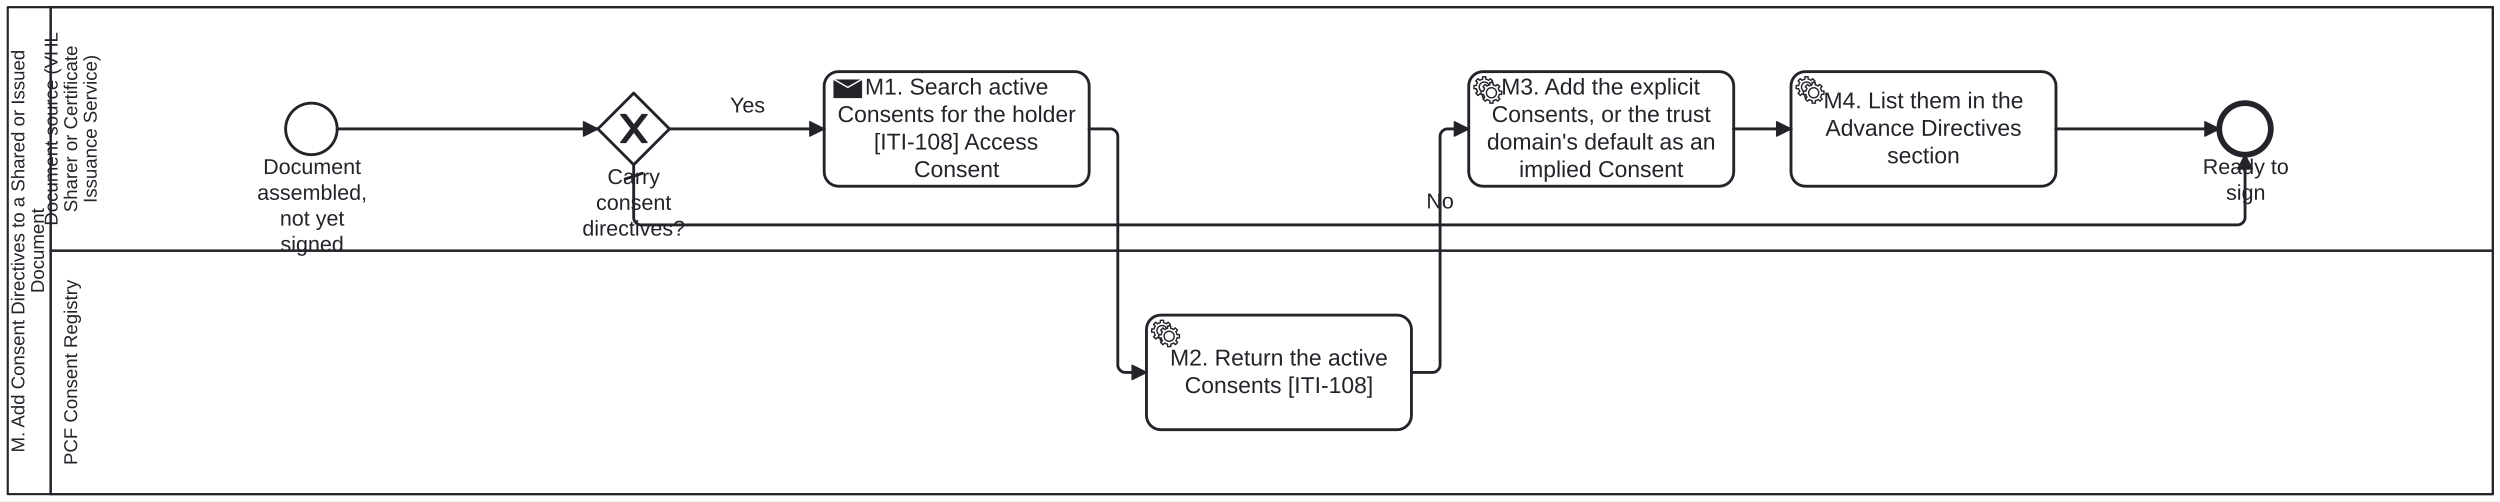
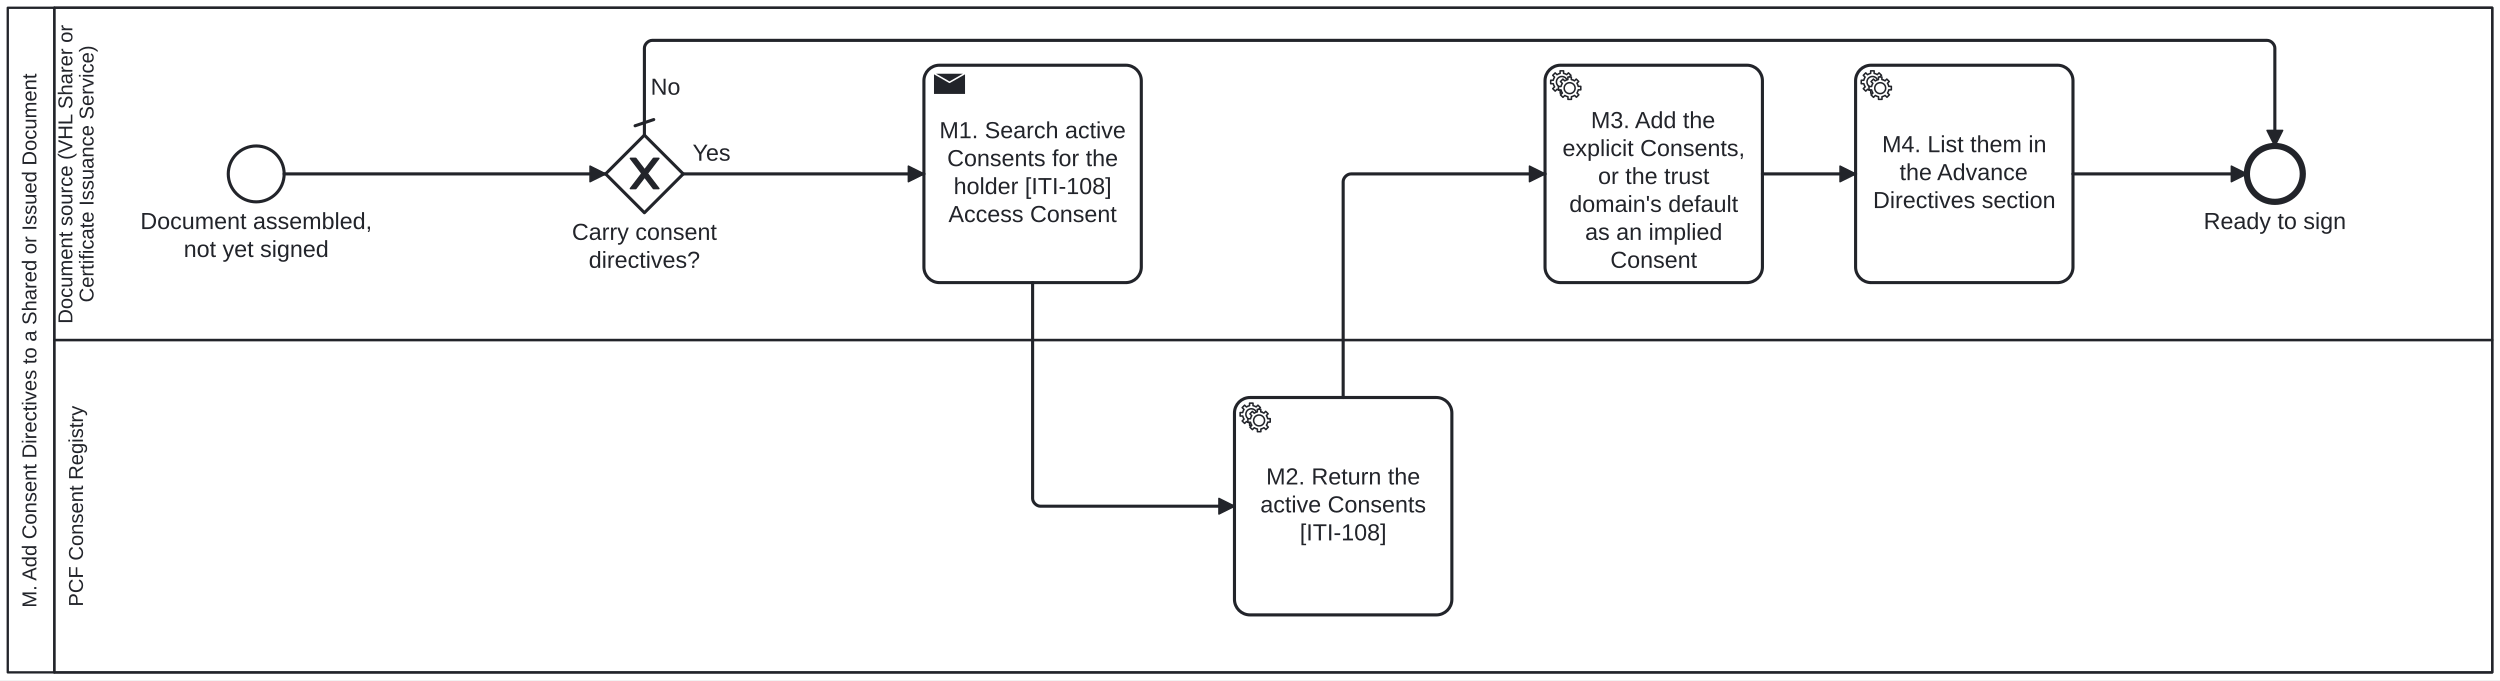
- <svg xmlns="http://www.w3.org/2000/svg" width="100%" style="max-width:100%;height:auto" viewBox="114.588 55 1745.412 350" version="1.1">
-   <rect x="114.588" y="55" width="1745.412" height="350" fill="#ffffff" />
+ <svg xmlns="http://www.w3.org/2000/svg" width="100%" style="max-width:100%;height:auto" viewBox="115 55 1610 438" version="1.1">
+   <rect x="115" y="55" width="1610" height="438" fill="#ffffff" />
  <g class="djs-group">
    <g class="djs-element djs-shape" data-element-id="PHW.M.Participant" style="display: block;" transform="matrix(1 0 0 1 120 60)">
      <g class="djs-visual">
-         <rect x="0" y="0" width="1735" height="340" rx="0" ry="0" style="stroke-linecap: round; stroke-linejoin: round; stroke: rgb(34, 36, 42); stroke-width: 1.5px; fill: white; fill-opacity: 0.95;" />
-         <path style="fill: none; stroke-linecap: round; stroke-linejoin: round; stroke: rgb(34, 36, 42); stroke-width: 1.5px;" d="M30,0L30,340" />
-         <text lineHeight="1.05" class="djs-label" transform="matrix(-1.83697e-16 -1 1 -1.83697e-16 0 340)" style="font-family: Arial, sans-serif; font-size: 13px; font-weight: normal; fill: rgb(34, 36, 42);">
-           <tspan x="29.098" y="11.588">M. Add Consent Directives to a Shared or Issued </tspan>
-           <tspan x="140.375" y="25.238">Document</tspan>
+         <rect x="0" y="0" width="1600" height="428" rx="0" ry="0" style="stroke-linecap: round; stroke-linejoin: round; stroke: rgb(34, 36, 42); stroke-width: 1.5px; fill: white; fill-opacity: 0.95;" />
+         <path style="fill: none; stroke-linecap: round; stroke-linejoin: round; stroke: rgb(34, 36, 42); stroke-width: 1.5px;" d="M30,0L30,428" />
+         <text lineHeight="1.05" class="djs-label" transform="matrix(-1.83697e-16 -1 1 -1.83697e-16 0 428)" style="font-family: Arial, sans-serif; font-size: 13px; font-weight: normal; fill: rgb(34, 36, 42);">
+           <tspan x="41.667" y="18.413">M. Add Consent Directives to a Shared or Issued Document</tspan>
        </text>
      </g>
-       <rect class="djs-hit djs-hit-all" x="0" y="0" width="1735" height="340" style="fill: none; stroke-opacity: 0; stroke: white; stroke-width: 15px;" />
+       <rect class="djs-hit djs-hit-all" x="0" y="0" width="1600" height="428" style="fill: none; stroke-opacity: 0; stroke: white; stroke-width: 15px;" />
    </g>
    <g class="djs-children">
      <g class="djs-group">
-         <g class="djs-element djs-shape" data-element-id="PHW.Lane.ConsentRegistry" style="display: block;" transform="matrix(1 0 0 1 150 230)">
-           <g class="djs-visual">
-             <rect x="0" y="0" width="1705" height="170" rx="0" ry="0" style="stroke-linecap: round; stroke-linejoin: round; stroke: rgb(34, 36, 42); stroke-width: 1.5px; fill: white; fill-opacity: 0.25;" />
-             <text lineHeight="1.05" class="djs-label" transform="matrix(-1.83697e-16 -1 1 -1.83697e-16 0 170)" style="font-family: Arial, sans-serif; font-size: 13px; font-weight: normal; fill: rgb(34, 36, 42);">
-               <tspan x="20.34" y="18.413">PCF Consent Registry</tspan>
-             </text>
-           </g>
-           <rect class="djs-hit djs-hit-all" x="0" y="0" width="1705" height="170" style="fill: none; stroke-opacity: 0; stroke: white; stroke-width: 15px;" />
+         <g class="djs-element djs-shape" data-element-id="PHW.Lane.ConsentRegistry" style="display: block;" transform="matrix(1 0 0 1 150 274)">
+           <g class="djs-visual">
+             <rect x="0" y="0" width="1570" height="214" rx="0" ry="0" style="stroke-linecap: round; stroke-linejoin: round; stroke: rgb(34, 36, 42); stroke-width: 1.5px; fill: white; fill-opacity: 0.25;" />
+             <text lineHeight="1.05" class="djs-label" transform="matrix(-1.83697e-16 -1 1 -1.83697e-16 0 214)" style="font-family: Arial, sans-serif; font-size: 13px; font-weight: normal; fill: rgb(34, 36, 42);">
+               <tspan x="42.34" y="18.413">PCF Consent Registry</tspan>
+             </text>
+           </g>
+           <rect class="djs-hit djs-hit-all" x="0" y="0" width="1570" height="214" style="fill: none; stroke-opacity: 0; stroke: white; stroke-width: 15px;" />
        </g>
      </g>
      <g class="djs-group">
        <g class="djs-element djs-shape" data-element-id="PHW.Lane.DocumentSource" style="display: block;" transform="matrix(1 0 0 1 150 60)">
          <g class="djs-visual">
-             <rect x="0" y="0" width="1705" height="170" rx="0" ry="0" style="stroke-linecap: round; stroke-linejoin: round; stroke: rgb(34, 36, 42); stroke-width: 1.5px; fill: white; fill-opacity: 0.25;" />
-             <text lineHeight="1.05" class="djs-label" transform="matrix(-1.83697e-16 -1 1 -1.83697e-16 0 170)" style="font-family: Arial, sans-serif; font-size: 13px; font-weight: normal; fill: rgb(34, 36, 42);">
-               <tspan x="17.445" y="4.762">Document source (VHL </tspan>
-               <tspan x="26.84" y="18.413">Sharer or Certificate </tspan>
-               <tspan x="33.34" y="32.062">Issuance Service)</tspan>
-             </text>
-           </g>
-           <rect class="djs-hit djs-hit-all" x="0" y="0" width="1705" height="170" style="fill: none; stroke-opacity: 0; stroke: white; stroke-width: 15px;" />
-         </g>
-       </g>
-       <g class="djs-group">
-         <g class="djs-element djs-shape" data-element-id="PHW.M.Start" style="display: block;" transform="matrix(1 0 0 1 314 127)">
+             <rect x="0" y="0" width="1570" height="214" rx="0" ry="0" style="stroke-linecap: round; stroke-linejoin: round; stroke: rgb(34, 36, 42); stroke-width: 1.5px; fill: white; fill-opacity: 0.25;" />
+             <text lineHeight="1.05" class="djs-label" transform="matrix(-1.83697e-16 -1 1 -1.83697e-16 0 214)" style="font-family: Arial, sans-serif; font-size: 13px; font-weight: normal; fill: rgb(34, 36, 42);">
+               <tspan x="10.544" y="11.588">Document source (VHL Sharer or</tspan>
+               <tspan x="24.274" y="25.238">Certificate Issuance Service)</tspan>
+             </text>
+           </g>
+           <rect class="djs-hit djs-hit-all" x="0" y="0" width="1570" height="214" style="fill: none; stroke-opacity: 0; stroke: white; stroke-width: 15px;" />
+         </g>
+       </g>
+       <g class="djs-group">
+         <g class="djs-element djs-shape" data-element-id="PHW.M.Start" style="display: block;" transform="matrix(1 0 0 1 262 149)">
          <g class="djs-visual">
            <circle cx="18" cy="18" r="18" style="stroke-linecap: round; stroke-linejoin: round; stroke: rgb(34, 36, 42); stroke-width: 2px; fill: white; fill-opacity: 0.95;" />
          </g>
          <rect class="djs-hit djs-hit-all" x="0" y="0" width="36" height="36" style="fill: none; stroke-opacity: 0; stroke: white; stroke-width: 15px;" />
        </g>
      </g>
      <g class="djs-group">
-         <g class="djs-element djs-shape" data-element-id="PHW.M.Start_label" style="display: block;" transform="matrix(1 0 0 1 294 163)">
-           <g class="djs-visual">
-             <text lineHeight="1.2" class="djs-label" style="font-family: Arial, sans-serif; font-size: 15px; font-weight: normal; fill: rgb(34, 36, 42);">
-               <tspan x="4.318" y="13.5">Document </tspan>
-               <tspan x="0.147" y="31.5">assembled, </tspan>
-               <tspan x="15.985" y="49.5">not yet </tspan>
-               <tspan x="16.399" y="67.5">signed</tspan>
-             </text>
-           </g>
-           <rect class="djs-hit djs-hit-all" x="0" y="0" width="77" height="72" style="fill: none; stroke-opacity: 0; stroke: white; stroke-width: 15px;" />
-         </g>
-       </g>
-       <g class="djs-group">
-         <g class="djs-element djs-shape" data-element-id="PHW.M.Gateway1" style="display: block;" transform="matrix(1 0 0 1 532 120)">
+         <g class="djs-element djs-shape" data-element-id="PHW.M.Start_label" style="display: block;" transform="matrix(1 0 0 1 185.375 189)">
+           <g class="djs-visual">
+             <text lineHeight="1.2" class="djs-label" style="font-family: Arial, sans-serif; font-size: 15px; font-weight: normal; fill: rgb(34, 36, 42);">
+               <tspan x="20.006" y="13.5">Document assembled,</tspan>
+               <tspan x="47.926" y="31.5">not yet signed</tspan>
+             </text>
+           </g>
+           <rect class="djs-hit djs-hit-all" x="0" y="0" width="189.25" height="36" style="fill: none; stroke-opacity: 0; stroke: white; stroke-width: 15px;" />
+         </g>
+       </g>
+       <g class="djs-group">
+         <g class="djs-element djs-shape" data-element-id="PHW.M.Gateway1" style="display: block;" transform="matrix(1 0 0 1 505 142)">
          <g class="djs-visual">
            <polygon points="25,0 50,25 25,50 0,25" style="stroke-linecap: round; stroke-linejoin: round; stroke: rgb(34, 36, 42); stroke-width: 2px; fill: white; fill-opacity: 0.95;" />
            <path d="m 16,15 7.429,9.714 -7.429,9.714 3.429,0 5.714,-7.464 5.714,7.464 3.429,0 -7.429,-9.714 7.429,-9.714 -3.429,0 -5.714,7.464 -5.714,-7.464 -3.429,0 z" style="fill: rgb(34, 36, 42); stroke-linecap: round; stroke-linejoin: round; stroke: rgb(34, 36, 42); stroke-width: 1px;" />
          </g>
          <rect class="djs-hit djs-hit-all" x="0" y="0" width="50" height="50" style="fill: none; stroke-opacity: 0; stroke: white; stroke-width: 15px;" />
        </g>
      </g>
      <g class="djs-group">
-         <g class="djs-element djs-shape" data-element-id="PHW.M.Gateway1_label" style="display: block;" transform="matrix(1 0 0 1 521 170)">
-           <g class="djs-visual">
-             <text lineHeight="1.2" class="djs-label" style="font-family: Arial, sans-serif; font-size: 15px; font-weight: normal; fill: rgb(34, 36, 42);">
-               <tspan x="17.667" y="13.5">Carry </tspan>
-               <tspan x="9.732" y="31.5">consent </tspan>
-               <tspan x="0.152" y="49.5">directives?</tspan>
-             </text>
-           </g>
-           <rect class="djs-hit djs-hit-all" x="0" y="0" width="72" height="54" style="fill: none; stroke-opacity: 0; stroke: white; stroke-width: 15px;" />
-         </g>
-       </g>
-       <g class="djs-group">
-         <g class="djs-element djs-shape" data-element-id="PHW.M.1" style="display: block;" transform="matrix(1 0 0 1 690 105)">
-           <g class="djs-visual">
-             <rect x="0" y="0" width="185" height="80" rx="10" ry="10" style="stroke-linecap: round; stroke-linejoin: round; stroke: rgb(34, 36, 42); stroke-width: 2px; fill: white; fill-opacity: 0.95;" />
-             <text lineHeight="1.2" class="djs-label" style="font-family: Arial, sans-serif; font-size: 16px; font-weight: normal; fill: rgb(34, 36, 42);">
-               <tspan x="28.473" y="16">M1. Search active </tspan>
-               <tspan x="9.34" y="35.2">Consents for the holder</tspan>
-               <tspan x="34.703" y="54.4">[ITI-108] Access </tspan>
-               <tspan x="62.703" y="73.6">Consent</tspan>
+         <g class="djs-element djs-shape" data-element-id="PHW.M.Gateway1_label" style="display: block;" transform="matrix(1 0 0 1 463.3125 196)">
+           <g class="djs-visual">
+             <text lineHeight="1.2" class="djs-label" style="font-family: Arial, sans-serif; font-size: 15px; font-weight: normal; fill: rgb(34, 36, 42);">
+               <tspan x="20.003" y="13.5">Carry consent</tspan>
+               <tspan x="30.839" y="31.5">directives?</tspan>
+             </text>
+           </g>
+           <rect class="djs-hit djs-hit-all" x="0" y="0" width="133.375" height="36" style="fill: none; stroke-opacity: 0; stroke: white; stroke-width: 15px;" />
+         </g>
+       </g>
+       <g class="djs-group">
+         <g class="djs-element djs-shape" data-element-id="PHW.M.1" style="display: block;" transform="matrix(1 0 0 1 710 97)">
+           <g class="djs-visual">
+             <rect x="0" y="0" width="140" height="140" rx="10" ry="10" style="stroke-linecap: round; stroke-linejoin: round; stroke: rgb(34, 36, 42); stroke-width: 2px; fill: white; fill-opacity: 0.95;" />
+             <text lineHeight="1.2" class="djs-label" transform="translate(0 33.5)" style="font-family: Arial, sans-serif; font-size: 15px; font-weight: normal; fill: rgb(34, 36, 42);">
+               <tspan x="9.974" y="13.5">M1. Search active</tspan>
+               <tspan x="14.969" y="31.5">Consents for the</tspan>
+               <tspan x="19.141" y="49.5">holder [ITI-108]</tspan>
+               <tspan x="15.808" y="67.5">Access Consent</tspan>
            </text>
            <path d="m 5.985,4.998 l 0,14 l 21,0 l 0,-14 z l 10.5,6 l 10.5,-6" style="fill: rgb(34, 36, 42); stroke-linecap: round; stroke-linejoin: round; stroke: white; stroke-width: 1px;" />
          </g>
-           <rect class="djs-hit djs-hit-all" x="0" y="0" width="185" height="80" style="fill: none; stroke-opacity: 0; stroke: white; stroke-width: 15px;" />
-         </g>
-       </g>
-       <g class="djs-group">
-         <g class="djs-element djs-shape" data-element-id="PHW.M.2" style="display: block;" transform="matrix(1 0 0 1 915 275)">
-           <g class="djs-visual">
-             <rect x="0" y="0" width="185" height="80" rx="10" ry="10" style="stroke-linecap: round; stroke-linejoin: round; stroke: rgb(34, 36, 42); stroke-width: 2px; fill: white; fill-opacity: 0.95;" />
-             <text lineHeight="1.2" class="djs-label" style="font-family: Arial, sans-serif; font-size: 16px; font-weight: normal; fill: rgb(34, 36, 42);">
-               <tspan x="16.465" y="35.2">M2. Return the active </tspan>
-               <tspan x="26.691" y="54.4">Consents [ITI-108]</tspan>
+           <rect class="djs-hit djs-hit-all" x="0" y="0" width="140" height="140" style="fill: none; stroke-opacity: 0; stroke: white; stroke-width: 15px;" />
+         </g>
+       </g>
+       <g class="djs-group">
+         <g class="djs-element djs-shape" data-element-id="PHW.M.2" style="display: block;" transform="matrix(1 0 0 1 910 311)">
+           <g class="djs-visual">
+             <rect x="0" y="0" width="140" height="140" rx="10" ry="10" style="stroke-linecap: round; stroke-linejoin: round; stroke: rgb(34, 36, 42); stroke-width: 2px; fill: white; fill-opacity: 0.95;" />
+             <text lineHeight="1.2" class="djs-label" transform="translate(0 42.5)" style="font-family: Arial, sans-serif; font-size: 15px; font-weight: normal; fill: rgb(34, 36, 42);">
+               <tspan x="20.393" y="13.5">M2. Return the</tspan>
+               <tspan x="16.639" y="31.5">active Consents</tspan>
+               <tspan x="42.073" y="49.5">[ITI-108]</tspan>
            </text>
            <circle cx="5" cy="5" r="5" transform="translate(6, 6)" style="stroke-linecap: round; stroke-linejoin: round; stroke: none; stroke-width: 2px; fill: white;" />
            <path d="m 12,18 v -1.713 c 0.352,-0.07 0.704,-0.178 1.048,-0.321 0.344,-0.145 0.666,-0.321 0.966,-0.521 l 1.194,1.18 1.567,-1.577 -1.195,-1.18 c 0.403,-0.614 0.683,-1.299 0.825,-2.018 l 1.622,-0.01 v -2.22 l -1.637,0.01 c -0.073,-0.352 -0.178,-0.7 -0.324,-1.044 -0.145,-0.344 -0.321,-0.664 -0.523,-0.962 l 1.131,-1.136 -1.583,-1.563 -1.13,1.136 c -0.614,-0.401 -1.303,-0.681 -2.023,-0.822 l 0.009,-1.619 h -2.241 l 0.004,1.631 c -0.354,0.074 -0.705,0.18 -1.05,0.324 -0.344,0.144 -0.665,0.321 -0.964,0.52 l -1.17,-1.158 -1.567,1.579 1.168,1.157 c -0.403,0.613 -0.683,1.298 -0.825,2.017 l -1.659,0.003 v 2.222 l 1.672,-0.006 c 0.073,0.351 0.18,0.702 0.324,1.045 0.145,0.344 0.321,0.664 0.523,0.961 l -1.199,1.197 1.584,1.56 1.196,-1.193 c 0.614,0.403 1.303,0.682 2.023,0.823 l 7.19e-4,1.699 h 2.227 z m 0.221,-3.996 c -1.789,0.75 -3.858,-0.093 -4.61,-1.874 -0.752,-1.783 0.091,-3.846 1.88,-4.596 1.788,-0.749 3.857,0.093 4.609,1.874 0.752,1.782 -0.091,3.846 -1.88,4.596 z" style="fill: white; stroke-linecap: round; stroke-linejoin: round; stroke: rgb(34, 36, 42); stroke-width: 1px;" />
            <circle cx="5" cy="5" r="5" transform="translate(11, 10)" style="stroke-linecap: round; stroke-linejoin: round; stroke: none; stroke-width: 2px; fill: white;" />
            <path d="m 17,22 v -1.713 c 0.352,-0.07 0.704,-0.178 1.048,-0.321 0.344,-0.145 0.666,-0.321 0.966,-0.521 l 1.194,1.18 1.567,-1.577 -1.195,-1.18 c 0.403,-0.614 0.683,-1.299 0.825,-2.018 l 1.622,-0.01 v -2.22 l -1.637,0.01 c -0.073,-0.352 -0.178,-0.7 -0.324,-1.044 -0.145,-0.344 -0.321,-0.664 -0.523,-0.962 l 1.131,-1.136 -1.583,-1.563 -1.13,1.136 c -0.614,-0.401 -1.303,-0.681 -2.023,-0.822 l 0.009,-1.619 h -2.241 l 0.004,1.631 c -0.354,0.074 -0.705,0.18 -1.05,0.324 -0.344,0.144 -0.665,0.321 -0.964,0.52 l -1.17,-1.158 -1.567,1.579 1.168,1.157 c -0.403,0.613 -0.683,1.298 -0.825,2.017 l -1.659,0.003 v 2.222 l 1.672,-0.006 c 0.073,0.351 0.18,0.702 0.324,1.045 0.145,0.344 0.321,0.664 0.523,0.961 l -1.199,1.197 1.584,1.56 1.196,-1.193 c 0.614,0.403 1.303,0.682 2.023,0.823 l 7.19e-4,1.699 h 2.227 z m 0.221,-3.996 c -1.789,0.75 -3.858,-0.093 -4.61,-1.874 -0.752,-1.783 0.091,-3.846 1.88,-4.596 1.788,-0.749 3.857,0.093 4.609,1.874 0.752,1.782 -0.091,3.846 -1.88,4.596 z" style="fill: white; stroke-linecap: round; stroke-linejoin: round; stroke: rgb(34, 36, 42); stroke-width: 1px;" />
          </g>
-           <rect class="djs-hit djs-hit-all" x="0" y="0" width="185" height="80" style="fill: none; stroke-opacity: 0; stroke: white; stroke-width: 15px;" />
-         </g>
-       </g>
-       <g class="djs-group">
-         <g class="djs-element djs-shape" data-element-id="PHW.M.3" style="display: block;" transform="matrix(1 0 0 1 1140 105)">
-           <g class="djs-visual">
-             <rect x="0" y="0" width="185" height="80" rx="10" ry="10" style="stroke-linecap: round; stroke-linejoin: round; stroke: rgb(34, 36, 42); stroke-width: 2px; fill: white; fill-opacity: 0.95;" />
-             <text lineHeight="1.2" class="djs-label" style="font-family: Arial, sans-serif; font-size: 16px; font-weight: normal; fill: rgb(34, 36, 42);">
-               <tspan x="22.688" y="16">M3. Add the explicit </tspan>
-               <tspan x="16.02" y="35.2">Consents, or the trust </tspan>
-               <tspan x="12.699" y="54.4">domain's default as an </tspan>
-               <tspan x="35.137" y="73.6">implied Consent</tspan>
+           <rect class="djs-hit djs-hit-all" x="0" y="0" width="140" height="140" style="fill: none; stroke-opacity: 0; stroke: white; stroke-width: 15px;" />
+         </g>
+       </g>
+       <g class="djs-group">
+         <g class="djs-element djs-shape" data-element-id="PHW.M.3" style="display: block;" transform="matrix(1 0 0 1 1110 97)">
+           <g class="djs-visual">
+             <rect x="0" y="0" width="140" height="140" rx="10" ry="10" style="stroke-linecap: round; stroke-linejoin: round; stroke: rgb(34, 36, 42); stroke-width: 2px; fill: white; fill-opacity: 0.95;" />
+             <text lineHeight="1.2" class="djs-label" transform="translate(0 27)" style="font-family: Arial, sans-serif; font-size: 15px; font-weight: normal; fill: rgb(34, 36, 42);">
+               <tspan x="29.559" y="13.5">M3. Add the</tspan>
+               <tspan x="11.223" y="31.5">explicit Consents,</tspan>
+               <tspan x="34.152" y="49.5">or the trust</tspan>
+               <tspan x="15.618" y="67.5">domain's default</tspan>
+               <tspan x="25.809" y="85.5">as an implied</tspan>
+               <tspan x="42.065" y="103.5">Consent</tspan>
            </text>
            <circle cx="5" cy="5" r="5" transform="translate(6, 6)" style="stroke-linecap: round; stroke-linejoin: round; stroke: none; stroke-width: 2px; fill: white;" />
            <path d="m 12,18 v -1.713 c 0.352,-0.07 0.704,-0.178 1.048,-0.321 0.344,-0.145 0.666,-0.321 0.966,-0.521 l 1.194,1.18 1.567,-1.577 -1.195,-1.18 c 0.403,-0.614 0.683,-1.299 0.825,-2.018 l 1.622,-0.01 v -2.22 l -1.637,0.01 c -0.073,-0.352 -0.178,-0.7 -0.324,-1.044 -0.145,-0.344 -0.321,-0.664 -0.523,-0.962 l 1.131,-1.136 -1.583,-1.563 -1.13,1.136 c -0.614,-0.401 -1.303,-0.681 -2.023,-0.822 l 0.009,-1.619 h -2.241 l 0.004,1.631 c -0.354,0.074 -0.705,0.18 -1.05,0.324 -0.344,0.144 -0.665,0.321 -0.964,0.52 l -1.17,-1.158 -1.567,1.579 1.168,1.157 c -0.403,0.613 -0.683,1.298 -0.825,2.017 l -1.659,0.003 v 2.222 l 1.672,-0.006 c 0.073,0.351 0.18,0.702 0.324,1.045 0.145,0.344 0.321,0.664 0.523,0.961 l -1.199,1.197 1.584,1.56 1.196,-1.193 c 0.614,0.403 1.303,0.682 2.023,0.823 l 7.19e-4,1.699 h 2.227 z m 0.221,-3.996 c -1.789,0.75 -3.858,-0.093 -4.61,-1.874 -0.752,-1.783 0.091,-3.846 1.88,-4.596 1.788,-0.749 3.857,0.093 4.609,1.874 0.752,1.782 -0.091,3.846 -1.88,4.596 z" style="fill: white; stroke-linecap: round; stroke-linejoin: round; stroke: rgb(34, 36, 42); stroke-width: 1px;" />
            <circle cx="5" cy="5" r="5" transform="translate(11, 10)" style="stroke-linecap: round; stroke-linejoin: round; stroke: none; stroke-width: 2px; fill: white;" />
            <path d="m 17,22 v -1.713 c 0.352,-0.07 0.704,-0.178 1.048,-0.321 0.344,-0.145 0.666,-0.321 0.966,-0.521 l 1.194,1.18 1.567,-1.577 -1.195,-1.18 c 0.403,-0.614 0.683,-1.299 0.825,-2.018 l 1.622,-0.01 v -2.22 l -1.637,0.01 c -0.073,-0.352 -0.178,-0.7 -0.324,-1.044 -0.145,-0.344 -0.321,-0.664 -0.523,-0.962 l 1.131,-1.136 -1.583,-1.563 -1.13,1.136 c -0.614,-0.401 -1.303,-0.681 -2.023,-0.822 l 0.009,-1.619 h -2.241 l 0.004,1.631 c -0.354,0.074 -0.705,0.18 -1.05,0.324 -0.344,0.144 -0.665,0.321 -0.964,0.52 l -1.17,-1.158 -1.567,1.579 1.168,1.157 c -0.403,0.613 -0.683,1.298 -0.825,2.017 l -1.659,0.003 v 2.222 l 1.672,-0.006 c 0.073,0.351 0.18,0.702 0.324,1.045 0.145,0.344 0.321,0.664 0.523,0.961 l -1.199,1.197 1.584,1.56 1.196,-1.193 c 0.614,0.403 1.303,0.682 2.023,0.823 l 7.19e-4,1.699 h 2.227 z m 0.221,-3.996 c -1.789,0.75 -3.858,-0.093 -4.61,-1.874 -0.752,-1.783 0.091,-3.846 1.88,-4.596 1.788,-0.749 3.857,0.093 4.609,1.874 0.752,1.782 -0.091,3.846 -1.88,4.596 z" style="fill: white; stroke-linecap: round; stroke-linejoin: round; stroke: rgb(34, 36, 42); stroke-width: 1px;" />
          </g>
-           <rect class="djs-hit djs-hit-all" x="0" y="0" width="185" height="80" style="fill: none; stroke-opacity: 0; stroke: white; stroke-width: 15px;" />
-         </g>
-       </g>
-       <g class="djs-group">
-         <g class="djs-element djs-shape" data-element-id="PHW.M.4" style="display: block;" transform="matrix(1 0 0 1 1365 105)">
-           <g class="djs-visual">
-             <rect x="0" y="0" width="185" height="80" rx="10" ry="10" style="stroke-linecap: round; stroke-linejoin: round; stroke: rgb(34, 36, 42); stroke-width: 2px; fill: white; fill-opacity: 0.95;" />
-             <text lineHeight="1.2" class="djs-label" style="font-family: Arial, sans-serif; font-size: 16px; font-weight: normal; fill: rgb(34, 36, 42);">
-               <tspan x="22.691" y="25.6">M4. List them in the </tspan>
-               <tspan x="24.027" y="44.8">Advance Directives </tspan>
-               <tspan x="67.152" y="64">section</tspan>
+           <rect class="djs-hit djs-hit-all" x="0" y="0" width="140" height="140" style="fill: none; stroke-opacity: 0; stroke: white; stroke-width: 15px;" />
+         </g>
+       </g>
+       <g class="djs-group">
+         <g class="djs-element djs-shape" data-element-id="PHW.M.4" style="display: block;" transform="matrix(1 0 0 1 1310 97)">
+           <g class="djs-visual">
+             <rect x="0" y="0" width="140" height="140" rx="10" ry="10" style="stroke-linecap: round; stroke-linejoin: round; stroke: rgb(34, 36, 42); stroke-width: 2px; fill: white; fill-opacity: 0.95;" />
+             <text lineHeight="1.2" class="djs-label" transform="translate(0 42.5)" style="font-family: Arial, sans-serif; font-size: 15px; font-weight: normal; fill: rgb(34, 36, 42);">
+               <tspan x="17.064" y="13.5">M4. List them in</tspan>
+               <tspan x="28.303" y="31.5">the Advance</tspan>
+               <tspan x="11.23" y="49.5">Directives section</tspan>
            </text>
            <circle cx="5" cy="5" r="5" transform="translate(6, 6)" style="stroke-linecap: round; stroke-linejoin: round; stroke: none; stroke-width: 2px; fill: white;" />
            <path d="m 12,18 v -1.713 c 0.352,-0.07 0.704,-0.178 1.048,-0.321 0.344,-0.145 0.666,-0.321 0.966,-0.521 l 1.194,1.18 1.567,-1.577 -1.195,-1.18 c 0.403,-0.614 0.683,-1.299 0.825,-2.018 l 1.622,-0.01 v -2.22 l -1.637,0.01 c -0.073,-0.352 -0.178,-0.7 -0.324,-1.044 -0.145,-0.344 -0.321,-0.664 -0.523,-0.962 l 1.131,-1.136 -1.583,-1.563 -1.13,1.136 c -0.614,-0.401 -1.303,-0.681 -2.023,-0.822 l 0.009,-1.619 h -2.241 l 0.004,1.631 c -0.354,0.074 -0.705,0.18 -1.05,0.324 -0.344,0.144 -0.665,0.321 -0.964,0.52 l -1.17,-1.158 -1.567,1.579 1.168,1.157 c -0.403,0.613 -0.683,1.298 -0.825,2.017 l -1.659,0.003 v 2.222 l 1.672,-0.006 c 0.073,0.351 0.18,0.702 0.324,1.045 0.145,0.344 0.321,0.664 0.523,0.961 l -1.199,1.197 1.584,1.56 1.196,-1.193 c 0.614,0.403 1.303,0.682 2.023,0.823 l 7.19e-4,1.699 h 2.227 z m 0.221,-3.996 c -1.789,0.75 -3.858,-0.093 -4.61,-1.874 -0.752,-1.783 0.091,-3.846 1.88,-4.596 1.788,-0.749 3.857,0.093 4.609,1.874 0.752,1.782 -0.091,3.846 -1.88,4.596 z" style="fill: white; stroke-linecap: round; stroke-linejoin: round; stroke: rgb(34, 36, 42); stroke-width: 1px;" />
            <circle cx="5" cy="5" r="5" transform="translate(11, 10)" style="stroke-linecap: round; stroke-linejoin: round; stroke: none; stroke-width: 2px; fill: white;" />
            <path d="m 17,22 v -1.713 c 0.352,-0.07 0.704,-0.178 1.048,-0.321 0.344,-0.145 0.666,-0.321 0.966,-0.521 l 1.194,1.18 1.567,-1.577 -1.195,-1.18 c 0.403,-0.614 0.683,-1.299 0.825,-2.018 l 1.622,-0.01 v -2.22 l -1.637,0.01 c -0.073,-0.352 -0.178,-0.7 -0.324,-1.044 -0.145,-0.344 -0.321,-0.664 -0.523,-0.962 l 1.131,-1.136 -1.583,-1.563 -1.13,1.136 c -0.614,-0.401 -1.303,-0.681 -2.023,-0.822 l 0.009,-1.619 h -2.241 l 0.004,1.631 c -0.354,0.074 -0.705,0.18 -1.05,0.324 -0.344,0.144 -0.665,0.321 -0.964,0.52 l -1.17,-1.158 -1.567,1.579 1.168,1.157 c -0.403,0.613 -0.683,1.298 -0.825,2.017 l -1.659,0.003 v 2.222 l 1.672,-0.006 c 0.073,0.351 0.18,0.702 0.324,1.045 0.145,0.344 0.321,0.664 0.523,0.961 l -1.199,1.197 1.584,1.56 1.196,-1.193 c 0.614,0.403 1.303,0.682 2.023,0.823 l 7.19e-4,1.699 h 2.227 z m 0.221,-3.996 c -1.789,0.75 -3.858,-0.093 -4.61,-1.874 -0.752,-1.783 0.091,-3.846 1.88,-4.596 1.788,-0.749 3.857,0.093 4.609,1.874 0.752,1.782 -0.091,3.846 -1.88,4.596 z" style="fill: white; stroke-linecap: round; stroke-linejoin: round; stroke: rgb(34, 36, 42); stroke-width: 1px;" />
          </g>
-           <rect class="djs-hit djs-hit-all" x="0" y="0" width="185" height="80" style="fill: none; stroke-opacity: 0; stroke: white; stroke-width: 15px;" />
-         </g>
-       </g>
-       <g class="djs-group">
-         <g class="djs-element djs-shape" data-element-id="PHW.M.End" style="display: block;" transform="matrix(1 0 0 1 1664 127)">
+           <rect class="djs-hit djs-hit-all" x="0" y="0" width="140" height="140" style="fill: none; stroke-opacity: 0; stroke: white; stroke-width: 15px;" />
+         </g>
+       </g>
+       <g class="djs-group">
+         <g class="djs-element djs-shape" data-element-id="PHW.M.End" style="display: block;" transform="matrix(1 0 0 1 1562 149)">
          <g class="djs-visual">
            <circle cx="18" cy="18" r="18" style="stroke-linecap: round; stroke-linejoin: round; stroke: rgb(34, 36, 42); stroke-width: 4px; fill: white; fill-opacity: 0.95;" />
          </g>
          <rect class="djs-hit djs-hit-all" x="0" y="0" width="36" height="36" style="fill: none; stroke-opacity: 0; stroke: white; stroke-width: 15px;" />
        </g>
      </g>
      <g class="djs-group">
-         <g class="djs-element djs-shape" data-element-id="PHW.M.End_label" style="display: block;" transform="matrix(1 0 0 1 1652 163)">
-           <g class="djs-visual">
-             <text lineHeight="1.2" class="djs-label" style="font-family: Arial, sans-serif; font-size: 15px; font-weight: normal; fill: rgb(34, 36, 42);">
-               <tspan x="0.482" y="13.5">Ready to</tspan>
-               <tspan x="16.741" y="31.5">sign</tspan>
-             </text>
-           </g>
-           <rect class="djs-hit djs-hit-all" x="0" y="0" width="61" height="36" style="fill: none; stroke-opacity: 0; stroke: white; stroke-width: 15px;" />
+         <g class="djs-element djs-shape" data-element-id="PHW.M.End_label" style="display: block;" transform="matrix(1 0 0 1 1514.133 189)">
+           <g class="djs-visual">
+             <text lineHeight="1.2" class="djs-label" style="font-family: Arial, sans-serif; font-size: 15px; font-weight: normal; fill: rgb(34, 36, 42);">
+               <tspan x="20.007" y="13.5">Ready to sign</tspan>
+             </text>
+           </g>
+           <rect class="djs-hit djs-hit-all" x="0" y="0" width="131.734" height="18" style="fill: none; stroke-opacity: 0; stroke: white; stroke-width: 15px;" />
        </g>
      </g>
      <g class="djs-group">
        <g class="djs-element djs-connection" data-element-id="PHW.M.Flow1" style="display: block;">
          <g class="djs-visual">
            <defs>
              <marker id="bpmn-marker-1" viewBox="0 0 20 20" refX="11" refY="10" markerWidth="10" markerHeight="10" orient="auto">
                <path d="M 1 5 L 11 10 L 1 15 Z" style="stroke-linecap: round; stroke-linejoin: round; stroke: rgb(34, 36, 42); stroke-width: 1px; fill: rgb(34, 36, 42);" />
              </marker>
            </defs>
-             <path data-corner-radius="5" style="fill: none; stroke-linecap: round; stroke-linejoin: round; stroke: rgb(34, 36, 42); stroke-width: 2px; marker-end: url('#bpmn-marker-1');" d="M350,145L532,145" />
-           </g>
-           <path d="M350,145L532,145" class="djs-hit djs-hit-stroke" style="fill: none; stroke-opacity: 0; stroke: white; stroke-width: 15px;" />
+             <path data-corner-radius="5" style="fill: none; stroke-linecap: round; stroke-linejoin: round; stroke: rgb(34, 36, 42); stroke-width: 2px; marker-end: url('#bpmn-marker-1');" d="M298,167L505,167" />
+           </g>
+           <path d="M298,167L505,167" class="djs-hit djs-hit-stroke" style="fill: none; stroke-opacity: 0; stroke: white; stroke-width: 15px;" />
        </g>
      </g>
      <g class="djs-group">
        <g class="djs-element djs-connection" data-element-id="PHW.M.Flow2" style="display: block;">
          <g class="djs-visual">
            <defs>
              <marker id="bpmn-marker-2" viewBox="0 0 20 20" refX="11" refY="10" markerWidth="10" markerHeight="10" orient="auto">
                <path d="M 1 5 L 11 10 L 1 15 Z" style="stroke-linecap: round; stroke-linejoin: round; stroke: rgb(34, 36, 42); stroke-width: 1px; fill: rgb(34, 36, 42);" />
              </marker>
            </defs>
-             <path data-corner-radius="5" style="fill: none; stroke-linecap: round; stroke-linejoin: round; stroke: rgb(34, 36, 42); stroke-width: 2px; marker-end: url('#bpmn-marker-2');" d="M582,145L690,145" />
-           </g>
-           <path d="M582,145L690,145" class="djs-hit djs-hit-stroke" style="fill: none; stroke-opacity: 0; stroke: white; stroke-width: 15px;" />
-         </g>
-       </g>
-       <g class="djs-group">
-         <g class="djs-element djs-shape" data-element-id="PHW.M.Flow2_label" style="display: block;" transform="matrix(1 0 0 1 624 120)">
-           <g class="djs-visual">
-             <text lineHeight="1.2" class="djs-label" style="font-family: Arial, sans-serif; font-size: 15px; font-weight: normal; fill: rgb(34, 36, 42);">
-               <tspan x="0.265" y="13.5">Yes</tspan>
-             </text>
-           </g>
-           <rect class="djs-hit djs-hit-all" x="0" y="0" width="25" height="18" style="fill: none; stroke-opacity: 0; stroke: white; stroke-width: 15px;" />
+             <path data-corner-radius="5" style="fill: none; stroke-linecap: round; stroke-linejoin: round; stroke: rgb(34, 36, 42); stroke-width: 2px; marker-end: url('#bpmn-marker-2');" d="M555,167L710,167" />
+           </g>
+           <path d="M555,167L710,167" class="djs-hit djs-hit-stroke" style="fill: none; stroke-opacity: 0; stroke: white; stroke-width: 15px;" />
+         </g>
+       </g>
+       <g class="djs-group">
+         <g class="djs-element djs-shape" data-element-id="PHW.M.Flow2_label" style="display: block;" transform="matrix(1 0 0 1 541 145)">
+           <g class="djs-visual">
+             <text lineHeight="1.2" class="djs-label" style="font-family: Arial, sans-serif; font-size: 15px; font-weight: normal; fill: rgb(34, 36, 42);">
+               <tspan x="20.007" y="13.5">Yes</tspan>
+             </text>
+           </g>
+           <rect class="djs-hit djs-hit-all" x="0" y="0" width="64.484" height="18" style="fill: none; stroke-opacity: 0; stroke: white; stroke-width: 15px;" />
        </g>
      </g>
      <g class="djs-group">
        <g class="djs-element djs-connection" data-element-id="PHW.M.Flow3" style="display: block;">
          <g class="djs-visual">
            <defs>
              <marker id="bpmn-marker-3" viewBox="0 0 20 20" refX="11" refY="10" markerWidth="10" markerHeight="10" orient="auto">
                <path d="M 1 5 L 11 10 L 1 15 Z" style="stroke-linecap: round; stroke-linejoin: round; stroke: rgb(34, 36, 42); stroke-width: 1px; fill: rgb(34, 36, 42);" />
              </marker>
              <marker id="bpmn-marker-4" viewBox="0 0 20 20" refX="0" refY="10" markerWidth="10" markerHeight="10" orient="auto">
                <path d="M 6 4 L 10 16" style="stroke-linecap: round; stroke-linejoin: round; stroke: rgb(34, 36, 42); stroke-width: 2px; fill: none;" />
              </marker>
            </defs>
-             <path data-corner-radius="5" style="fill: none; stroke-linecap: round; stroke-linejoin: round; stroke: rgb(34, 36, 42); stroke-width: 2px; marker-end: url('#bpmn-marker-3'); marker-start: url('#bpmn-marker-4');" d="M557,170L557,207C557,209.5,559.5,212,562,212L1677,212C1679.5,212,1682,209.5,1682,207L1682,163" />
-           </g>
-           <path d="M557,170L557,212L1682,212L1682,163" class="djs-hit djs-hit-stroke" style="fill: none; stroke-opacity: 0; stroke: white; stroke-width: 15px;" />
-         </g>
-       </g>
-       <g class="djs-group">
-         <g class="djs-element djs-shape" data-element-id="PHW.M.Flow3_label" style="display: block;" transform="matrix(1 0 0 1 1110 187)">
-           <g class="djs-visual">
-             <text lineHeight="1.2" class="djs-label" style="font-family: Arial, sans-serif; font-size: 15px; font-weight: normal; fill: rgb(34, 36, 42);">
-               <tspan x="0.413" y="13.5">No</tspan>
-             </text>
-           </g>
-           <rect class="djs-hit djs-hit-all" x="0" y="0" width="20" height="18" style="fill: none; stroke-opacity: 0; stroke: white; stroke-width: 15px;" />
+             <path data-corner-radius="5" style="fill: none; stroke-linecap: round; stroke-linejoin: round; stroke: rgb(34, 36, 42); stroke-width: 2px; marker-end: url('#bpmn-marker-3'); marker-start: url('#bpmn-marker-4');" d="M530,142L530,86C530,83.5,532.5,81,535,81L1575,81C1577.5,81,1580,83.5,1580,86L1580,149" />
+           </g>
+           <path d="M530,142L530,81L1580,81L1580,149" class="djs-hit djs-hit-stroke" style="fill: none; stroke-opacity: 0; stroke: white; stroke-width: 15px;" />
+         </g>
+       </g>
+       <g class="djs-group">
+         <g class="djs-element djs-shape" data-element-id="PHW.M.Flow3_label" style="display: block;" transform="matrix(1 0 0 1 514 102.5)">
+           <g class="djs-visual">
+             <text lineHeight="1.2" class="djs-label" style="font-family: Arial, sans-serif; font-size: 15px; font-weight: normal; fill: rgb(34, 36, 42);">
+               <tspan x="20.006" y="13.5">No</tspan>
+             </text>
+           </g>
+           <rect class="djs-hit djs-hit-all" x="0" y="0" width="59.188" height="18" style="fill: none; stroke-opacity: 0; stroke: white; stroke-width: 15px;" />
        </g>
      </g>
      <g class="djs-group">
        <g class="djs-element djs-connection" data-element-id="PHW.M.Flow4" style="display: block;">
          <g class="djs-visual">
            <defs>
              <marker id="bpmn-marker-5" viewBox="0 0 20 20" refX="11" refY="10" markerWidth="10" markerHeight="10" orient="auto">
                <path d="M 1 5 L 11 10 L 1 15 Z" style="stroke-linecap: round; stroke-linejoin: round; stroke: rgb(34, 36, 42); stroke-width: 1px; fill: rgb(34, 36, 42);" />
              </marker>
            </defs>
-             <path data-corner-radius="5" style="fill: none; stroke-linecap: round; stroke-linejoin: round; stroke: rgb(34, 36, 42); stroke-width: 2px; marker-end: url('#bpmn-marker-5');" d="M875,145L890,145C892.5,145,895,147.5,895,150L895,310C895,312.5,897.5,315,900,315L915,315" />
-           </g>
-           <path d="M875,145L895,145L895,315L915,315" class="djs-hit djs-hit-stroke" style="fill: none; stroke-opacity: 0; stroke: white; stroke-width: 15px;" />
+             <path data-corner-radius="5" style="fill: none; stroke-linecap: round; stroke-linejoin: round; stroke: rgb(34, 36, 42); stroke-width: 2px; marker-end: url('#bpmn-marker-5');" d="M780,237L780,376C780,378.5,782.5,381,785,381L910,381" />
+           </g>
+           <path d="M780,237L780,381L910,381" class="djs-hit djs-hit-stroke" style="fill: none; stroke-opacity: 0; stroke: white; stroke-width: 15px;" />
        </g>
      </g>
      <g class="djs-group">
        <g class="djs-element djs-connection" data-element-id="PHW.M.Flow5" style="display: block;">
          <g class="djs-visual">
            <defs>
              <marker id="bpmn-marker-6" viewBox="0 0 20 20" refX="11" refY="10" markerWidth="10" markerHeight="10" orient="auto">
                <path d="M 1 5 L 11 10 L 1 15 Z" style="stroke-linecap: round; stroke-linejoin: round; stroke: rgb(34, 36, 42); stroke-width: 1px; fill: rgb(34, 36, 42);" />
              </marker>
            </defs>
-             <path data-corner-radius="5" style="fill: none; stroke-linecap: round; stroke-linejoin: round; stroke: rgb(34, 36, 42); stroke-width: 2px; marker-end: url('#bpmn-marker-6');" d="M1100,315L1115,315C1117.5,315,1120,312.5,1120,310L1120,150C1120,147.5,1122.5,145,1125,145L1140,145" />
-           </g>
-           <path d="M1100,315L1120,315L1120,145L1140,145" class="djs-hit djs-hit-stroke" style="fill: none; stroke-opacity: 0; stroke: white; stroke-width: 15px;" />
+             <path data-corner-radius="5" style="fill: none; stroke-linecap: round; stroke-linejoin: round; stroke: rgb(34, 36, 42); stroke-width: 2px; marker-end: url('#bpmn-marker-6');" d="M980,311L980,172C980,169.5,982.5,167,985,167L1110,167" />
+           </g>
+           <path d="M980,311L980,167L1110,167" class="djs-hit djs-hit-stroke" style="fill: none; stroke-opacity: 0; stroke: white; stroke-width: 15px;" />
        </g>
      </g>
      <g class="djs-group">
        <g class="djs-element djs-connection" data-element-id="PHW.M.Flow6" style="display: block;">
          <g class="djs-visual">
            <defs>
              <marker id="bpmn-marker-7" viewBox="0 0 20 20" refX="11" refY="10" markerWidth="10" markerHeight="10" orient="auto">
                <path d="M 1 5 L 11 10 L 1 15 Z" style="stroke-linecap: round; stroke-linejoin: round; stroke: rgb(34, 36, 42); stroke-width: 1px; fill: rgb(34, 36, 42);" />
              </marker>
            </defs>
-             <path data-corner-radius="5" style="fill: none; stroke-linecap: round; stroke-linejoin: round; stroke: rgb(34, 36, 42); stroke-width: 2px; marker-end: url('#bpmn-marker-7');" d="M1325,145L1365,145" />
-           </g>
-           <path d="M1325,145L1365,145" class="djs-hit djs-hit-stroke" style="fill: none; stroke-opacity: 0; stroke: white; stroke-width: 15px;" />
+             <path data-corner-radius="5" style="fill: none; stroke-linecap: round; stroke-linejoin: round; stroke: rgb(34, 36, 42); stroke-width: 2px; marker-end: url('#bpmn-marker-7');" d="M1250,167L1310,167" />
+           </g>
+           <path d="M1250,167L1310,167" class="djs-hit djs-hit-stroke" style="fill: none; stroke-opacity: 0; stroke: white; stroke-width: 15px;" />
        </g>
      </g>
      <g class="djs-group">
        <g class="djs-element djs-connection" data-element-id="PHW.M.Flow7" style="display: block;">
          <g class="djs-visual">
            <defs>
              <marker id="bpmn-marker-8" viewBox="0 0 20 20" refX="11" refY="10" markerWidth="10" markerHeight="10" orient="auto">
                <path d="M 1 5 L 11 10 L 1 15 Z" style="stroke-linecap: round; stroke-linejoin: round; stroke: rgb(34, 36, 42); stroke-width: 1px; fill: rgb(34, 36, 42);" />
              </marker>
            </defs>
-             <path data-corner-radius="5" style="fill: none; stroke-linecap: round; stroke-linejoin: round; stroke: rgb(34, 36, 42); stroke-width: 2px; marker-end: url('#bpmn-marker-8');" d="M1550,145L1664,145" />
-           </g>
-           <path d="M1550,145L1664,145" class="djs-hit djs-hit-stroke" style="fill: none; stroke-opacity: 0; stroke: white; stroke-width: 15px;" />
+             <path data-corner-radius="5" style="fill: none; stroke-linecap: round; stroke-linejoin: round; stroke: rgb(34, 36, 42); stroke-width: 2px; marker-end: url('#bpmn-marker-8');" d="M1450,167L1562,167" />
+           </g>
+           <path d="M1450,167L1562,167" class="djs-hit djs-hit-stroke" style="fill: none; stroke-opacity: 0; stroke: white; stroke-width: 15px;" />
        </g>
      </g>
    </g>
  </g>
</svg>
